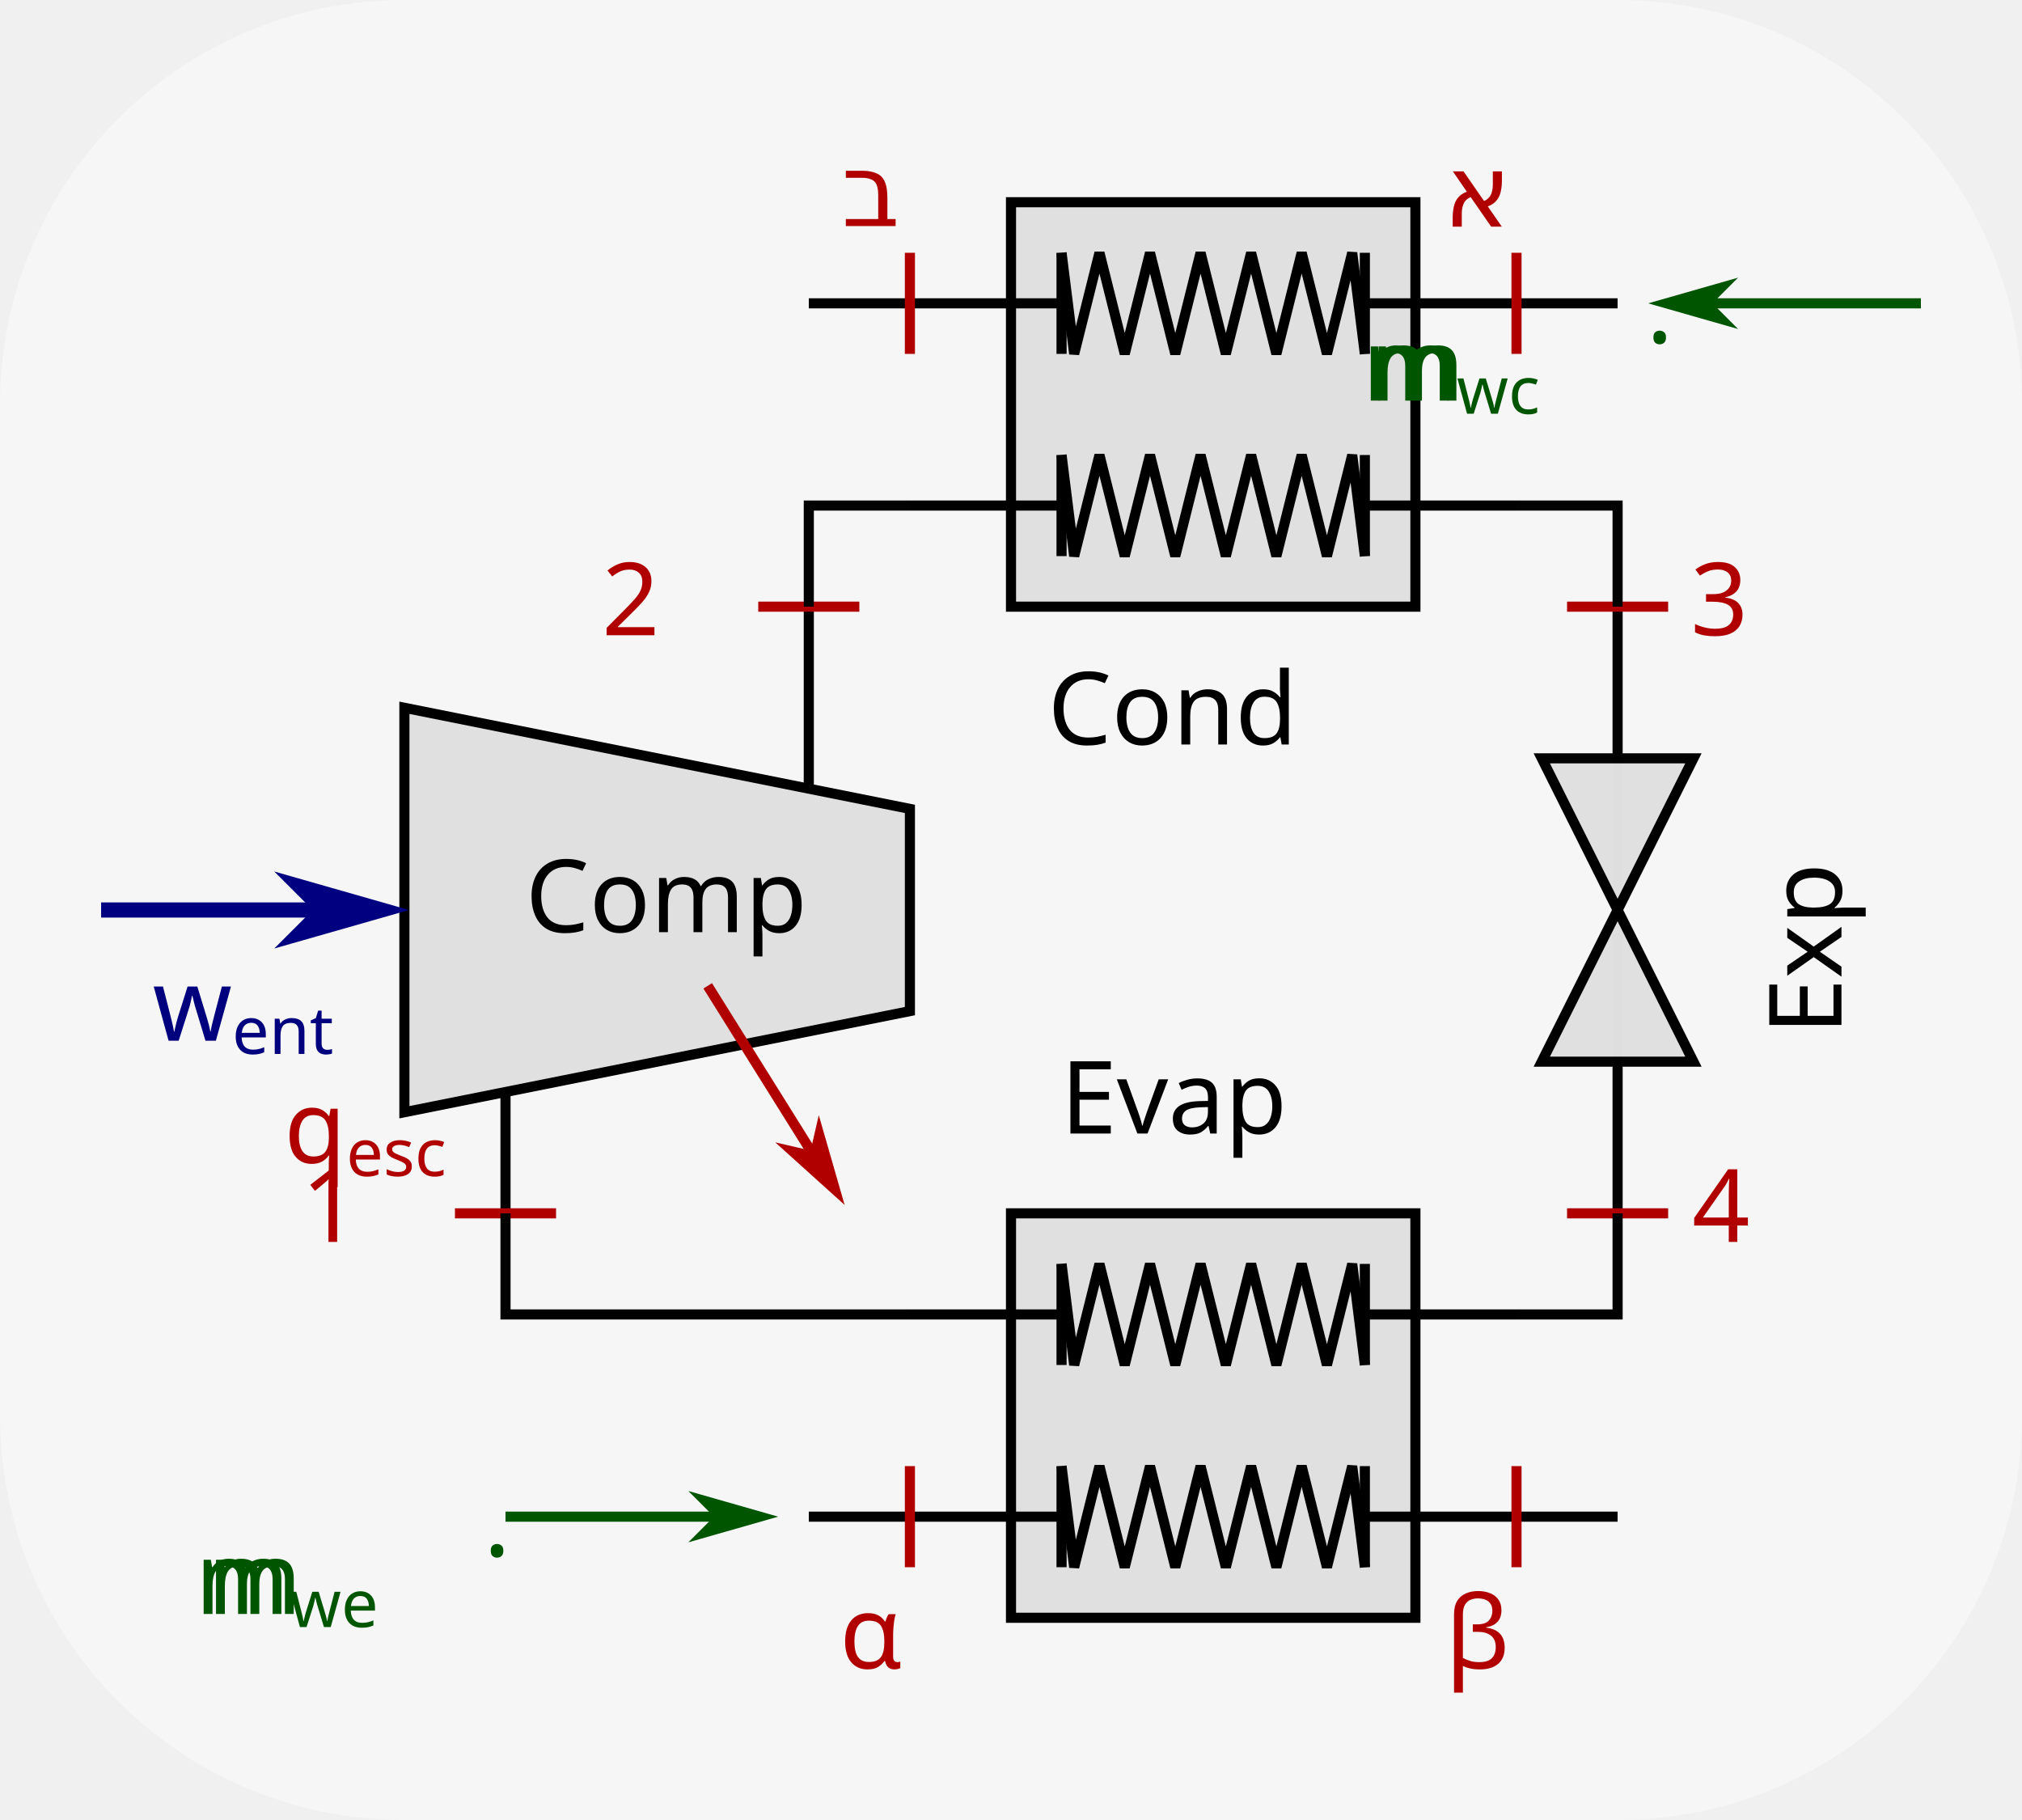
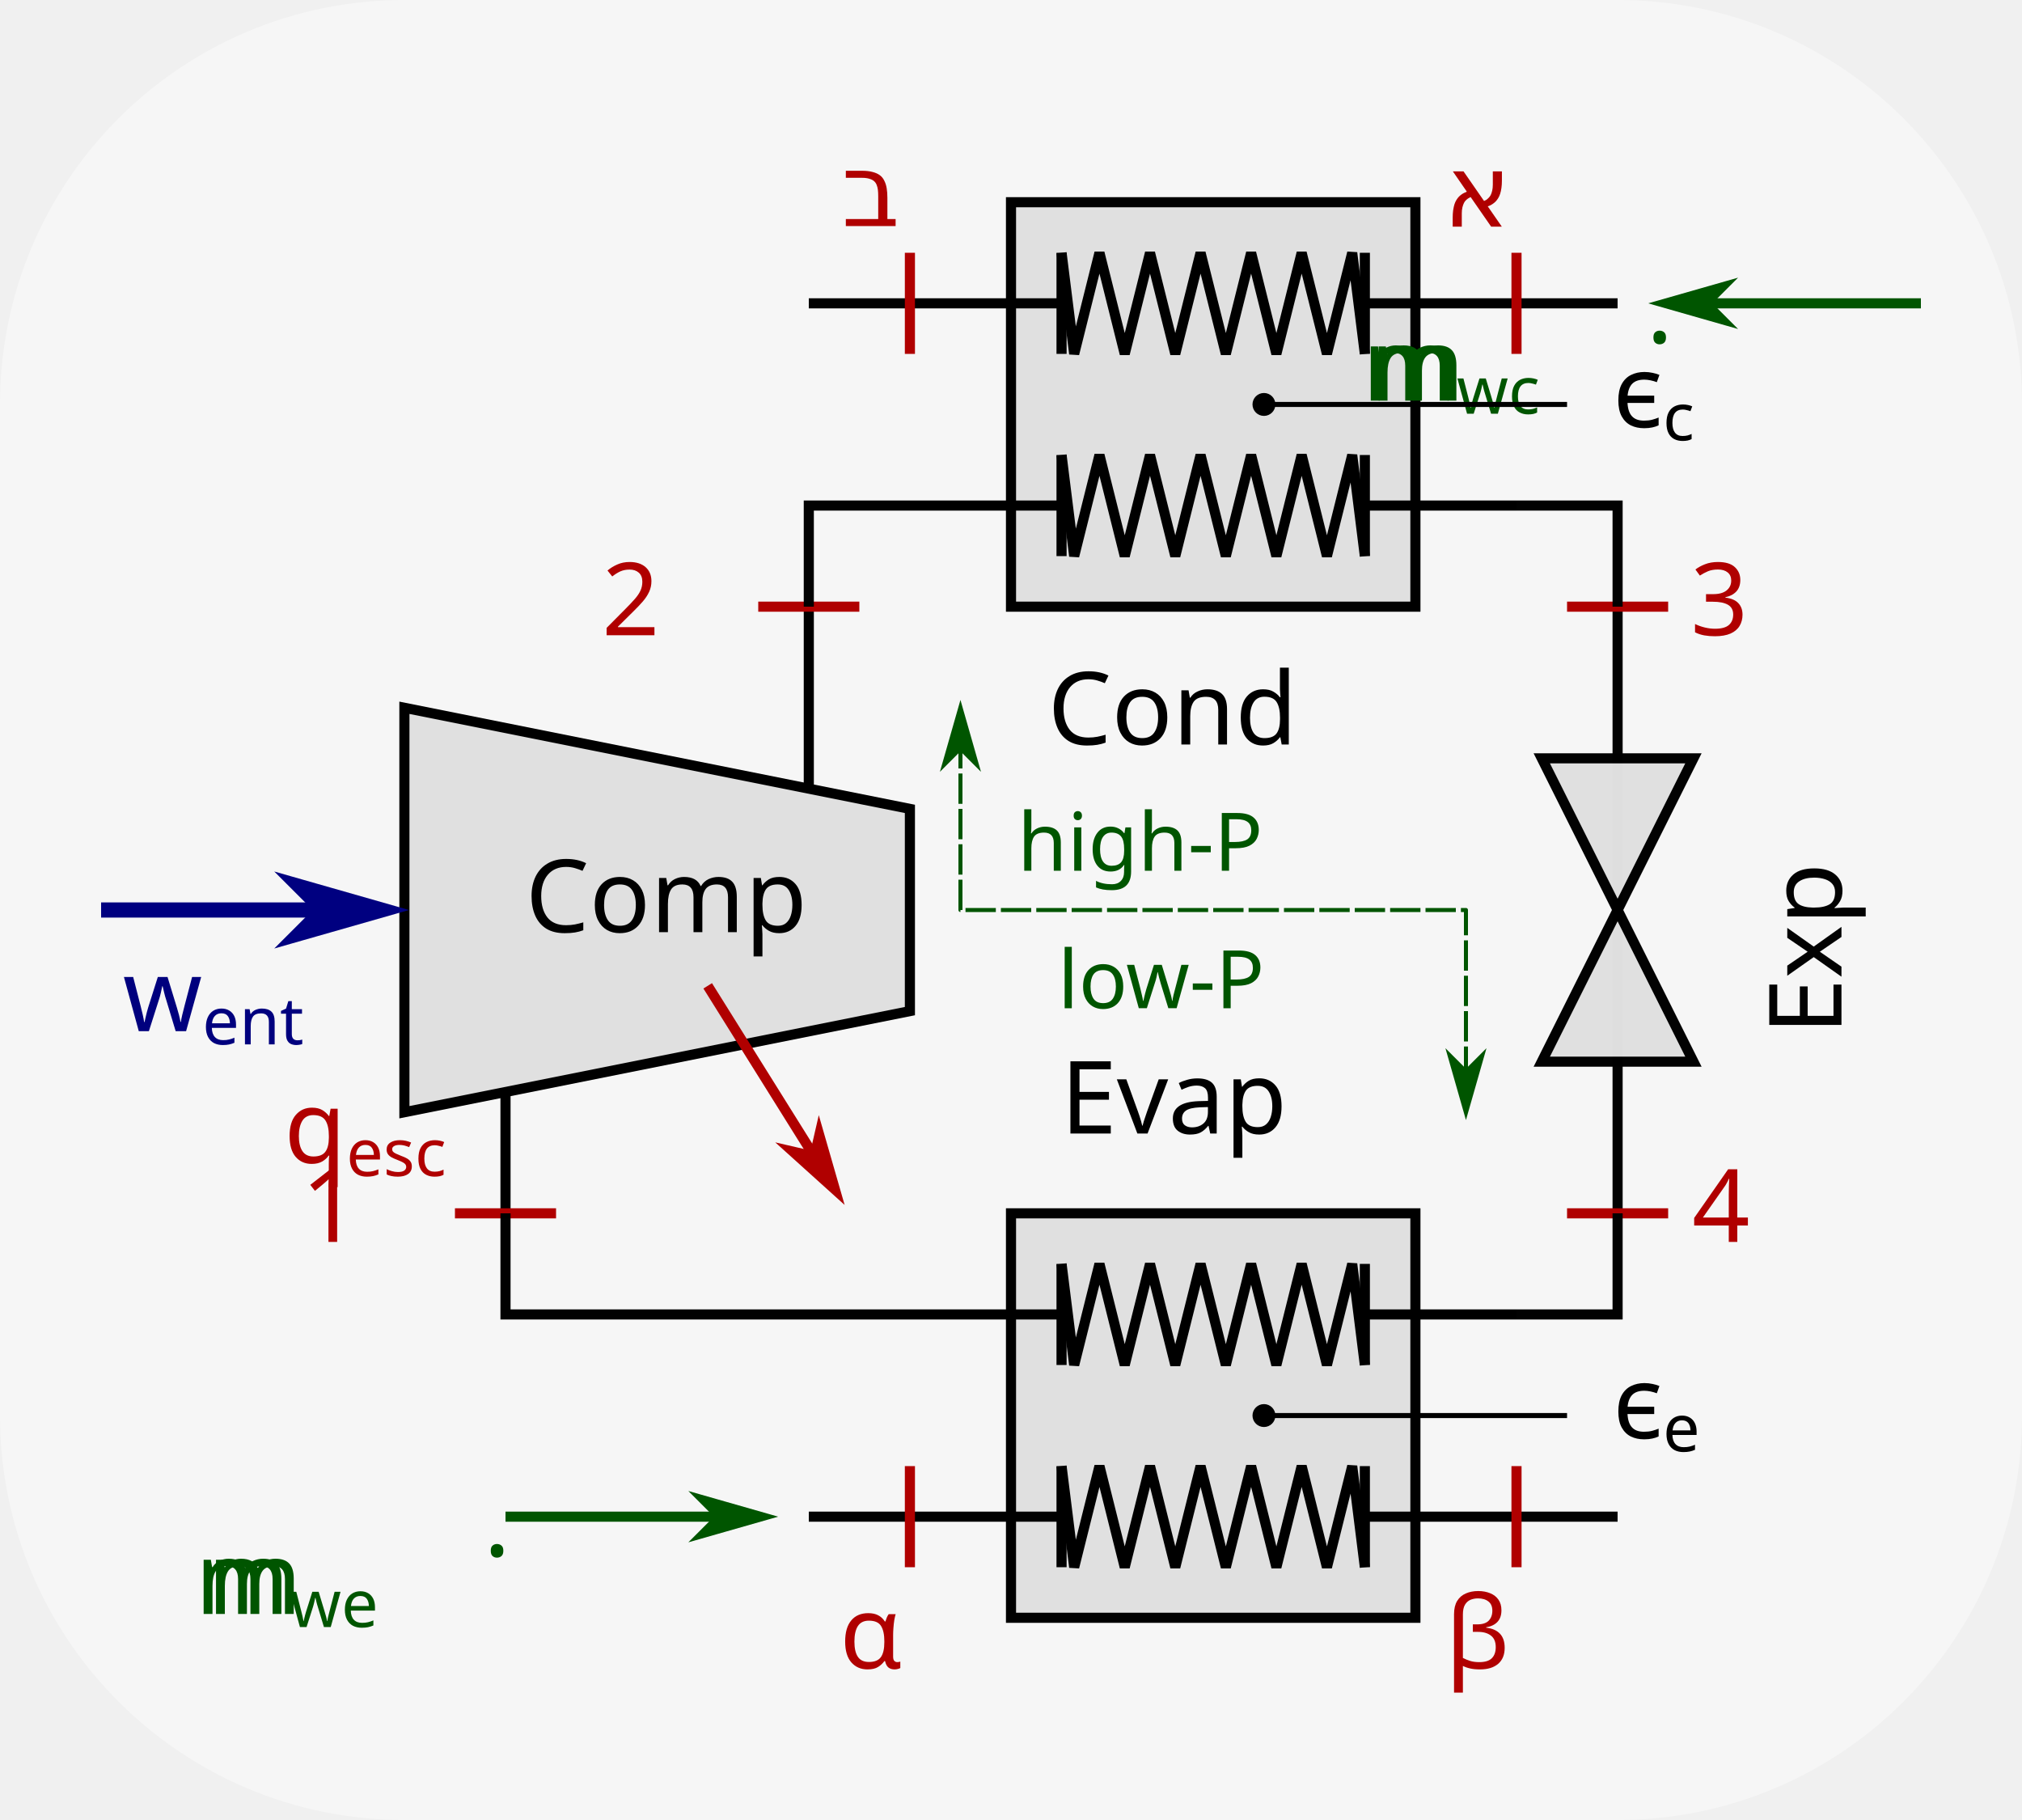
<svg xmlns="http://www.w3.org/2000/svg" width="400" height="360" viewBox="0 0 400 360" version="1.1" id="svg1097">
  <defs id="defs1091">
+     <marker style="overflow:visible" id="marker1566" refX="0.0" refY="0.0" orient="auto">
+       <path transform="scale(0.4) translate(7.4, 1)" style="fill-rule:evenodd;stroke:#000000;stroke-width:1pt;stroke-opacity:1;fill:#000000;fill-opacity:1" d="M -2.5,-1.0 C -2.5,1.76 -4.74,4.0 -7.5,4.0 C -10.26,4.0 -12.5,1.76 -12.5,-1.0 C -12.5,-3.76 -10.26,-6.0 -7.5,-6.0 C -4.74,-6.0 -2.5,-3.76 -2.5,-1.0 z " id="path1564" />
+     </marker>
+     <marker style="overflow:visible" id="DotM" refX="0.0" refY="0.0" orient="auto">
+       <path transform="scale(0.4) translate(7.4, 1)" style="fill-rule:evenodd;stroke:#000000;stroke-width:1pt;stroke-opacity:1;fill:#000000;fill-opacity:1" d="M -2.5,-1.0 C -2.5,1.76 -4.74,4.0 -7.5,4.0 C -10.26,4.0 -12.5,1.76 -12.5,-1.0 C -12.5,-3.76 -10.26,-6.0 -7.5,-6.0 C -4.74,-6.0 -2.5,-3.76 -2.5,-1.0 z " id="path1264" />
+     </marker>
    <marker orient="auto" refY="0" refX="0" id="Arrow1Mend4-8" style="overflow:visible">
      <path id="path6032-34" d="M 0,0 5,-5 -12.5,0 5,5 Z" style="fill:#b00000;fill-rule:evenodd;stroke:#b00000;stroke-width:1pt" transform="matrix(-0.4,0,0,-0.4,-4,0)" />
    </marker>
    <marker orient="auto" refY="0" refX="0" id="Arrow1MendG-2" style="overflow:visible">
      <path id="path5557-2" d="M 0,0 5,-5 -12.5,0 5,5 Z" style="fill:#000080;fill-rule:evenodd;stroke:#000080;stroke-width:1pt" transform="matrix(-0.4,0,0,-0.4,-4,0)" />
    </marker>
    <marker style="overflow:visible" id="marker28674-3-2" refX="0" refY="0" orient="auto">
      <path transform="matrix(-0.4,0,0,-0.4,-4,0)" style="fill:#b00000;fill-opacity:1;fill-rule:evenodd;stroke:#b00000;stroke-width:1pt;stroke-opacity:1" d="M 0,0 5,-5 -12.5,0 5,5 Z" id="path28672-6-2" />
    </marker>
    <marker style="overflow:visible" id="marker28674-3-0" refX="0" refY="0" orient="auto">
      <path transform="matrix(-0.4,0,0,-0.4,-4,0)" style="fill:#b00000;fill-opacity:1;fill-rule:evenodd;stroke:#b00000;stroke-width:1pt;stroke-opacity:1" d="M 0,0 5,-5 -12.5,0 5,5 Z" id="path28672-6-5" />
    </marker>
    <marker orient="auto" refY="0" refX="0" id="Arrow1Mend4-8-9" style="overflow:visible">
      <path id="path6032-34-2" d="M 0,0 5,-5 -12.5,0 5,5 Z" style="fill:#b00000;fill-rule:evenodd;stroke:#b00000;stroke-width:1pt" transform="matrix(-0.4,0,0,-0.4,-4,0)" />
    </marker>
    <marker orient="auto" refY="0" refX="0" id="Arrow1Mend-0" style="overflow:visible">
      <path id="path16774-8" d="M 0,0 5,-5 -12.5,0 5,5 Z" style="fill:#005500;fill-opacity:1;fill-rule:evenodd;stroke:#005500;stroke-width:1pt;stroke-opacity:1" transform="matrix(-0.4,0,0,-0.4,-4,0)" />
    </marker>
    <marker orient="auto" refY="0" refX="0" id="Arrow1Mend-0-3" style="overflow:visible">
      <path id="path16774-8-5" d="M 0,0 5,-5 -12.5,0 5,5 Z" style="fill:#005500;fill-opacity:1;fill-rule:evenodd;stroke:#005500;stroke-width:1pt;stroke-opacity:1" transform="matrix(-0.4,0,0,-0.4,-4,0)" />
    </marker>
+     <marker style="overflow:visible" id="Arrow1Lstart" refX="0" refY="0" orient="auto">
+       <path transform="matrix(0.8,0,0,0.8,10,0)" style="fill:#005500;fill-opacity:1;fill-rule:evenodd;stroke:#005500;stroke-width:1pt;stroke-opacity:1" d="M 0,0 5,-5 -12.5,0 5,5 Z" id="path927" />
+     </marker>
+     <marker style="overflow:visible" id="Arrow1Lend" refX="0" refY="0" orient="auto">
+       <path transform="matrix(-0.8,0,0,-0.8,-10,0)" style="fill:#005500;fill-opacity:1;fill-rule:evenodd;stroke:#005500;stroke-width:1pt;stroke-opacity:1" d="M 0,0 5,-5 -12.5,0 5,5 Z" id="path930" />
+     </marker>
  </defs>
  <g id="layer2">
    <rect style="fill:#ffffff;fill-opacity:0.4;stroke:none;stroke-width:0.533;stop-color:#000000" id="rect996" width="400" height="360" x="0" y="0" ry="80" />
  </g>
  <g id="layer1" transform="translate(0,-378.25)">
    <path id="path15573-4" d="m 100,558.25 v 60" style="color:#000000;display:inline;overflow:visible;visibility:visible;fill:#e0e0e0;fill-opacity:1;fill-rule:nonzero;stroke:#000000;stroke-width:2;stroke-linecap:butt;stroke-linejoin:miter;stroke-miterlimit:4;stroke-dasharray:none;stroke-dashoffset:0;stroke-opacity:1;marker:none;enable-background:accumulate" />
    <path id="path15575-5" d="M 160,558.25 V 498.25" style="color:#000000;display:inline;overflow:visible;visibility:visible;fill:#e0e0e0;fill-opacity:1;fill-rule:nonzero;stroke:#000000;stroke-width:2;stroke-linecap:butt;stroke-linejoin:miter;stroke-miterlimit:4;stroke-dasharray:none;stroke-dashoffset:0;stroke-opacity:1;marker:none;enable-background:accumulate" />
    <path id="path15571-17" d="m 180,578.25 -100,20 v -80 l 100,20 z" style="color:#000000;display:inline;overflow:visible;visibility:visible;fill:#e0e0e0;fill-opacity:1;fill-rule:nonzero;stroke:#000000;stroke-width:2;stroke-linecap:butt;stroke-linejoin:miter;stroke-miterlimit:4;stroke-dasharray:none;stroke-dashoffset:0;stroke-opacity:1;marker:none;enable-background:accumulate" />
    <path id="path15577-5" d="M 20,558.25 H 75" style="color:#000000;display:inline;overflow:visible;visibility:visible;fill:#e0e0e0;fill-opacity:1;fill-rule:nonzero;stroke:#000080;stroke-width:3;stroke-linecap:butt;stroke-linejoin:miter;stroke-miterlimit:4;stroke-dasharray:none;stroke-dashoffset:0;stroke-opacity:1;marker:none;marker-end:url(#Arrow1MendG-2);enable-background:accumulate" />
-     <text xml:space="preserve" x="30.19" y="584.117" id="text15583-7" style="line-height:0%;display:inline;fill:#00007e;fill-opacity:1;stroke:none">
+     <text xml:space="preserve" x="30.19" y="584.117" id="text15583-7" style="line-height:0%;display:inline;fill:#00007e;fill-opacity:1;stroke:none" transform="translate(-5.89343,-1.882466)">
      <tspan id="tspan15581-1" x="30.19" y="584.117" style="font-style:normal;font-variant:normal;font-weight:normal;font-stretch:normal;font-size:20px;line-height:1.25;font-family:'SBL Greek';-inkscape-font-specification:'SBL Greek';fill:#00007e;fill-opacity:1;stroke:none">w<tspan style="font-size:65.001%;baseline-shift:sub;fill:#00007e;fill-opacity:1;stroke:none" id="tspan15579-6">ent</tspan>
      </tspan>
    </text>
    <text xml:space="preserve" style="font-style:normal;font-variant:normal;font-weight:normal;font-stretch:normal;line-height:0%;font-family:'SBL Greek';-inkscape-font-specification:'SBL Greek';text-align:start;letter-spacing:0px;word-spacing:0px;text-anchor:start;display:inline;fill:#000000;fill-opacity:1;stroke:none" x="103.936" y="562.635" id="text15589-9">
      <tspan id="tspan15587-8" x="103.936" y="562.635" style="font-size:20px;line-height:1.25">Comp</tspan>
    </text>
    <path id="path15601-7" d="M 170,498.25 H 150" style="color:#000000;display:inline;overflow:visible;visibility:visible;fill:#e0e0e0;fill-opacity:1;fill-rule:nonzero;stroke:#b00000;stroke-width:2;stroke-linecap:butt;stroke-linejoin:miter;stroke-miterlimit:4;stroke-dasharray:none;stroke-dashoffset:0;stroke-opacity:1;marker:none;enable-background:accumulate" />
    <text id="text15605-9" y="503.899" x="146.094" style="font-style:normal;font-variant:normal;font-weight:normal;font-stretch:normal;line-height:0%;font-family:'SBL Greek';-inkscape-font-specification:'SBL Greek';text-align:end;letter-spacing:0px;word-spacing:0px;text-anchor:end;display:inline;fill:#b00000;fill-opacity:1;stroke:none" xml:space="preserve">
      <tspan style="font-size:20px;line-height:1.25" y="503.899" x="146.094" id="tspan15603-86">2</tspan>
    </text>
    <path id="path15609-0-8" d="M 110,618.25 H 90" style="color:#000000;display:inline;overflow:visible;visibility:visible;fill:#e0e0e0;fill-opacity:1;fill-rule:nonzero;stroke:#b00000;stroke-width:2;stroke-linecap:butt;stroke-linejoin:miter;stroke-miterlimit:4;stroke-dasharray:none;stroke-dashoffset:0;stroke-opacity:1;marker:none;enable-background:accumulate" />
    <text id="text15613-3-4" y="623.899" x="86.641" style="font-style:normal;font-variant:normal;font-weight:normal;font-stretch:normal;line-height:0%;font-family:'SBL Greek';-inkscape-font-specification:'SBL Greek';text-align:end;letter-spacing:0px;word-spacing:0px;text-anchor:end;display:inline;fill:#b00000;fill-opacity:1;stroke:none" xml:space="preserve">
      <tspan style="font-size:20px;line-height:1.25" y="623.899" x="86.641" id="tspan15611-7-8">1</tspan>
    </text>
    <path id="path7101" d="m 320,618.25 v -120" style="color:#000000;display:inline;overflow:visible;visibility:visible;opacity:0.99;fill:#e0e0e0;fill-opacity:1;fill-rule:nonzero;stroke:#000000;stroke-width:2;stroke-linecap:butt;stroke-linejoin:miter;stroke-miterlimit:4;stroke-dasharray:none;stroke-dashoffset:0;stroke-opacity:1;marker:none;enable-background:accumulate" />
    <path id="path7105" d="m 335,588.25 -30,-60 h 30 l -30,60 z" style="color:#000000;display:inline;overflow:visible;visibility:visible;opacity:0.99;fill:#e0e0e0;fill-opacity:1;fill-rule:nonzero;stroke:#000000;stroke-width:2;stroke-linecap:butt;stroke-linejoin:miter;stroke-miterlimit:4;stroke-dasharray:none;stroke-dashoffset:0;stroke-opacity:1;marker:none;enable-background:accumulate" />
    <text xml:space="preserve" style="font-style:normal;font-variant:normal;font-weight:normal;font-stretch:normal;line-height:0%;font-family:'SBL Greek';-inkscape-font-specification:'SBL Greek';text-align:center;letter-spacing:0px;word-spacing:0px;text-anchor:middle;display:inline;opacity:0.99;fill:#000000;fill-opacity:1;stroke:none" x="-558.121" y="364.287" id="text7099-9" transform="rotate(-90)">
      <tspan x="-558.121" y="364.287" id="tspan7097-8" style="font-size:20px;line-height:1.25">Exp</tspan>
    </text>
    <path id="path15601-0" d="m 330,498.25 h -20" style="color:#000000;display:inline;overflow:visible;visibility:visible;fill:#e0e0e0;fill-opacity:1;fill-rule:nonzero;stroke:#b00000;stroke-width:2;stroke-linecap:butt;stroke-linejoin:miter;stroke-miterlimit:4;stroke-dasharray:none;stroke-dashoffset:0;stroke-opacity:1;marker:none;enable-background:accumulate" />
    <text id="text15605-4" y="503.899" x="334.414" style="font-style:normal;font-variant:normal;font-weight:normal;font-stretch:normal;line-height:0%;font-family:'SBL Greek';-inkscape-font-specification:'SBL Greek';text-align:end;letter-spacing:0px;word-spacing:0px;text-anchor:end;display:inline;fill:#b00000;fill-opacity:1;stroke:none" xml:space="preserve">
      <tspan style="font-size:20px;line-height:1.25;text-align:start;text-anchor:start" y="503.899" x="334.414" id="tspan15603-0">3</tspan>
    </text>
    <path id="path15601-0-3" d="m 330,618.25 h -20" style="color:#000000;display:inline;overflow:visible;visibility:visible;fill:#e0e0e0;fill-opacity:1;fill-rule:nonzero;stroke:#b00000;stroke-width:2;stroke-linecap:butt;stroke-linejoin:miter;stroke-miterlimit:4;stroke-dasharray:none;stroke-dashoffset:0;stroke-opacity:1;marker:none;enable-background:accumulate" />
    <text id="text15605-4-6" y="623.899" x="334.727" style="font-style:normal;font-variant:normal;font-weight:normal;font-stretch:normal;line-height:0%;font-family:'SBL Greek';-inkscape-font-specification:'SBL Greek';text-align:end;letter-spacing:0px;word-spacing:0px;text-anchor:end;display:inline;fill:#b00000;fill-opacity:1;stroke:none" xml:space="preserve">
      <tspan style="font-size:20px;line-height:1.25;text-align:start;text-anchor:start" y="623.899" x="334.727" id="tspan15603-0-7">4</tspan>
    </text>
    <path style="opacity:0.99;vector-effect:none;fill:none;fill-opacity:1;stroke:#000000;stroke-width:2;stroke-linecap:butt;stroke-linejoin:miter;stroke-miterlimit:4;stroke-dasharray:none;stroke-dashoffset:0;stroke-opacity:1;marker:none" d="m 160,498.25 v -20 h 20" id="path4767" />
    <path style="opacity:0.99;vector-effect:none;fill:none;fill-opacity:1;stroke:#000000;stroke-width:2;stroke-linecap:butt;stroke-linejoin:miter;stroke-miterlimit:4;stroke-dasharray:none;stroke-dashoffset:0;stroke-opacity:1;marker:none" d="m 300,478.25 h 20 v 20" id="path4769" />
    <path style="opacity:0.99;vector-effect:none;fill:none;fill-opacity:1;stroke:#000000;stroke-width:2;stroke-linecap:butt;stroke-linejoin:miter;stroke-miterlimit:4;stroke-dasharray:none;stroke-dashoffset:0;stroke-opacity:1;marker:none" d="m 320,618.25 v 20 h -20" id="path4771" />
    <path style="opacity:0.99;vector-effect:none;fill:none;fill-opacity:1;stroke:#000000;stroke-width:2;stroke-linecap:butt;stroke-linejoin:miter;stroke-miterlimit:4;stroke-dasharray:none;stroke-dashoffset:0;stroke-opacity:1;marker:none" d="m 180,638.25 h -80 v -20" id="path4773" />
    <path style="color:#000000;display:inline;overflow:visible;visibility:visible;fill:#e0e0e0;fill-opacity:1;fill-rule:nonzero;stroke:#b00000;stroke-width:2;stroke-linecap:butt;stroke-linejoin:miter;stroke-miterlimit:4;stroke-dasharray:none;stroke-dashoffset:0;stroke-opacity:1;marker:none;marker-end:url(#Arrow1Mend4-8-9);enable-background:accumulate" d="m 140,573.25 25,40" id="path15591-1" />
    <text id="text15597-3" y="608.272" x="140.298" style="font-style:normal;font-variant:normal;font-weight:normal;font-stretch:normal;font-size:12px;line-height:0%;font-family:'SBL Greek';-inkscape-font-specification:'SBL Greek';text-align:end;letter-spacing:0px;word-spacing:0px;text-anchor:end;display:inline;fill:#b00000;fill-opacity:1;stroke:none;stroke-width:1" xml:space="preserve" transform="scale(1.000004)">
      <tspan style="font-size:20px;line-height:1.25;stroke-width:1" y="608.272" x="140.298" id="tspan15595-3">q<tspan id="tspan15593-3" style="font-size:13px;baseline-shift:sub;fill:#b00000;fill-opacity:1;stroke-width:1">esc</tspan>
      </tspan>
    </text>
    <path style="color:#000000;display:inline;overflow:visible;visibility:visible;fill:#e0e0e0;fill-opacity:1;fill-rule:nonzero;stroke:#000000;stroke-width:2;stroke-linecap:butt;stroke-linejoin:miter;stroke-miterlimit:4;stroke-dasharray:none;stroke-dashoffset:0;stroke-opacity:1;marker:none;enable-background:accumulate" d="m 200,618.25 v 80 h 80 v -80 z" id="path7448" />
    <g style="display:inline" id="g7476" transform="matrix(0.9999987,0,0,1,140,258.2499)">
      <path transform="translate(0,280)" id="path7466" d="m 70,130 2.5,20 5,-20 5,20 5,-20 5,20 5,-20 5,20 5,-20 5,20 5,-20 5,20 5,-20 2.5,20" style="color:#000000;display:inline;overflow:visible;visibility:visible;fill:#e0e0e0;fill-opacity:1;fill-rule:nonzero;stroke:#000000;stroke-width:2;stroke-linecap:butt;stroke-linejoin:miter;stroke-miterlimit:4;stroke-dasharray:none;stroke-dashoffset:0;stroke-opacity:1;marker:none;enable-background:accumulate" />
      <path transform="translate(0,280)" id="path7468" d="M 70,150 V 130" style="color:#000000;display:inline;overflow:visible;visibility:visible;fill:#e0e0e0;fill-opacity:1;fill-rule:nonzero;stroke:#000000;stroke-width:2;stroke-linecap:butt;stroke-linejoin:miter;stroke-miterlimit:4;stroke-dasharray:none;stroke-dashoffset:0;stroke-opacity:1;marker:none;enable-background:accumulate" />
      <path transform="translate(0,280)" id="path7470" d="M 130,150 V 130" style="color:#000000;display:inline;overflow:visible;visibility:visible;fill:#e0e0e0;fill-opacity:1;fill-rule:nonzero;stroke:#000000;stroke-width:2;stroke-linecap:butt;stroke-linejoin:miter;stroke-miterlimit:4;stroke-dasharray:none;stroke-dashoffset:0;stroke-opacity:1;marker:none;enable-background:accumulate" />
      <path transform="translate(0,280)" id="path7472" d="M 60,140 H 70" style="color:#000000;display:inline;overflow:visible;visibility:visible;fill:#e0e0e0;fill-opacity:1;fill-rule:nonzero;stroke:#000000;stroke-width:2;stroke-linecap:butt;stroke-linejoin:miter;stroke-miterlimit:4;stroke-dasharray:none;stroke-dashoffset:0;stroke-opacity:1;marker:none;enable-background:accumulate" />
      <path transform="translate(0,280)" id="path7474" d="m 130,140 h 10" style="color:#000000;display:inline;overflow:visible;visibility:visible;fill:#e0e0e0;fill-opacity:1;fill-rule:nonzero;stroke:#000000;stroke-width:2;stroke-linecap:butt;stroke-linejoin:miter;stroke-miterlimit:4;stroke-dasharray:none;stroke-dashoffset:0;stroke-opacity:1;marker:none;enable-background:accumulate" />
    </g>
    <g style="display:inline" transform="matrix(0.9999987,0,0,1,140,218.2499)" id="g7488">
      <path transform="translate(0,280)" id="path7478" d="m 70,130 2.5,20 5,-20 5,20 5,-20 5,20 5,-20 5,20 5,-20 5,20 5,-20 5,20 5,-20 2.5,20" style="color:#000000;display:inline;overflow:visible;visibility:visible;fill:#e0e0e0;fill-opacity:1;fill-rule:nonzero;stroke:#000000;stroke-width:2;stroke-linecap:butt;stroke-linejoin:miter;stroke-miterlimit:4;stroke-dasharray:none;stroke-dashoffset:0;stroke-opacity:1;marker:none;enable-background:accumulate" />
      <path transform="translate(0,280)" id="path7480" d="M 70,150 V 130" style="color:#000000;display:inline;overflow:visible;visibility:visible;fill:#e0e0e0;fill-opacity:1;fill-rule:nonzero;stroke:#000000;stroke-width:2;stroke-linecap:butt;stroke-linejoin:miter;stroke-miterlimit:4;stroke-dasharray:none;stroke-dashoffset:0;stroke-opacity:1;marker:none;enable-background:accumulate" />
      <path transform="translate(0,280)" id="path7482" d="M 130,150 V 130" style="color:#000000;display:inline;overflow:visible;visibility:visible;fill:#e0e0e0;fill-opacity:1;fill-rule:nonzero;stroke:#000000;stroke-width:2;stroke-linecap:butt;stroke-linejoin:miter;stroke-miterlimit:4;stroke-dasharray:none;stroke-dashoffset:0;stroke-opacity:1;marker:none;enable-background:accumulate" />
      <path transform="translate(0,280)" id="path7484" d="M 60,140 H 70" style="color:#000000;display:inline;overflow:visible;visibility:visible;fill:#e0e0e0;fill-opacity:1;fill-rule:nonzero;stroke:#000000;stroke-width:2;stroke-linecap:butt;stroke-linejoin:miter;stroke-miterlimit:4;stroke-dasharray:none;stroke-dashoffset:0;stroke-opacity:1;marker:none;enable-background:accumulate" />
      <path transform="translate(0,280)" id="path7486" d="m 130,140 h 10" style="color:#000000;display:inline;overflow:visible;visibility:visible;fill:#e0e0e0;fill-opacity:1;fill-rule:nonzero;stroke:#000000;stroke-width:2;stroke-linecap:butt;stroke-linejoin:miter;stroke-miterlimit:4;stroke-dasharray:none;stroke-dashoffset:0;stroke-opacity:1;marker:none;enable-background:accumulate" />
    </g>
    <path style="color:#000000;display:inline;overflow:visible;visibility:visible;fill:#e0e0e0;fill-opacity:1;fill-rule:nonzero;stroke:#000000;stroke-width:2;stroke-linecap:butt;stroke-linejoin:miter;stroke-miterlimit:4;stroke-dasharray:none;stroke-dashoffset:0;stroke-opacity:1;marker:none;enable-background:accumulate" d="m 180,638.25 h 20" id="path7450" />
    <path style="color:#000000;display:inline;overflow:visible;visibility:visible;fill:#e0e0e0;fill-opacity:1;fill-rule:nonzero;stroke:#000000;stroke-width:2;stroke-linecap:butt;stroke-linejoin:miter;stroke-miterlimit:4;stroke-dasharray:none;stroke-dashoffset:0;stroke-opacity:1;marker:none;enable-background:accumulate" d="M 280,638.25 H 300" id="path7452" />
    <path style="opacity:0.99;vector-effect:none;fill:none;fill-opacity:1;stroke:#000000;stroke-width:2;stroke-linecap:butt;stroke-linejoin:miter;stroke-miterlimit:4;stroke-dasharray:none;stroke-dashoffset:0;stroke-opacity:1;marker:none" d="m 160,678.25 h 20" id="path5121" />
    <path style="color:#000000;display:inline;overflow:visible;visibility:visible;fill:#e0e0e0;fill-opacity:1;fill-rule:nonzero;stroke:#000000;stroke-width:2;stroke-linecap:butt;stroke-linejoin:miter;stroke-miterlimit:4;stroke-dasharray:none;stroke-dashoffset:0;stroke-opacity:1;marker:none;enable-background:accumulate" d="m 180,678.25 h 20" id="path7458" />
    <path style="opacity:0.99;vector-effect:none;fill:none;fill-opacity:1;stroke:#000000;stroke-width:2;stroke-linecap:butt;stroke-linejoin:miter;stroke-miterlimit:4;stroke-dasharray:none;stroke-dashoffset:0;stroke-opacity:1;marker:none" d="m 300,678.25 h 20" id="path5123" />
    <path style="color:#000000;display:inline;overflow:visible;visibility:visible;fill:#e0e0e0;fill-opacity:1;fill-rule:nonzero;stroke:#000000;stroke-width:2;stroke-linecap:butt;stroke-linejoin:miter;stroke-miterlimit:4;stroke-dasharray:none;stroke-dashoffset:0;stroke-opacity:1;marker:none;enable-background:accumulate" d="M 280,678.25 H 300" id="path7460" />
    <text id="text7430" y="602.464" x="240.017" style="font-style:normal;font-variant:normal;font-weight:normal;font-stretch:normal;line-height:0%;font-family:'SBL Greek';-inkscape-font-specification:'SBL Greek';text-align:center;letter-spacing:0px;word-spacing:0px;text-anchor:middle;display:inline;fill:#000000;fill-opacity:1;stroke:none" xml:space="preserve">
      <tspan style="font-size:20px;line-height:1.25" y="602.464" x="240.017" id="tspan7428">Evap</tspan>
    </text>
    <path id="path7109-2-6-6-096-9-9" d="m 300,688.25 v -20" style="color:#000000;display:inline;overflow:visible;visibility:visible;fill:#e0e0e0;fill-opacity:1;fill-rule:nonzero;stroke:#b00000;stroke-width:2;stroke-linecap:butt;stroke-linejoin:miter;stroke-miterlimit:4;stroke-dasharray:none;stroke-dashoffset:0;stroke-opacity:1;marker:none;enable-background:accumulate" />
    <path id="path7109-2-6-6-096-9-9-0" d="m 180,688.25 v -20" style="color:#000000;display:inline;overflow:visible;visibility:visible;fill:#e0e0e0;fill-opacity:1;fill-rule:nonzero;stroke:#b00000;stroke-width:2;stroke-linecap:butt;stroke-linejoin:miter;stroke-miterlimit:4;stroke-dasharray:none;stroke-dashoffset:0;stroke-opacity:1;marker:none;enable-background:accumulate" />
    <text id="text7113-6-1-1-38-75-3" y="708.26" x="300.051" style="font-style:normal;font-variant:normal;font-weight:normal;font-stretch:normal;line-height:0%;font-family:'SBL Greek';-inkscape-font-specification:'SBL Greek';text-align:end;letter-spacing:0px;word-spacing:0px;text-anchor:end;display:inline;fill:#b00000;fill-opacity:1;stroke:none" xml:space="preserve">
      <tspan style="font-size:20px;line-height:1.25;text-align:center;text-anchor:middle" y="708.26" x="300.051" id="tspan7111-6-8-2-561-3-2">β</tspan>
    </text>
    <text id="text7113-6-1-1-38-75-3-2" y="708.26" x="180.051" style="font-style:normal;font-variant:normal;font-weight:normal;font-stretch:normal;line-height:0%;font-family:'SBL Greek';-inkscape-font-specification:'SBL Greek';text-align:end;letter-spacing:0px;word-spacing:0px;text-anchor:end;display:inline;fill:#b00000;fill-opacity:1;stroke:none" xml:space="preserve">
      <tspan style="font-size:20px;line-height:1.25;text-align:center;text-anchor:middle" y="708.26" x="180.051" id="tspan7111-6-8-2-561-3-2-3">α</tspan>
    </text>
    <path style="color:#000000;display:inline;overflow:visible;visibility:visible;fill:#005500;fill-opacity:1;fill-rule:nonzero;stroke:#005500;stroke-width:2;stroke-linecap:butt;stroke-linejoin:miter;stroke-miterlimit:4;stroke-dasharray:none;stroke-dashoffset:0;stroke-opacity:1;marker:none;marker-end:url(#Arrow1Mend-0);enable-background:accumulate" d="m 100,678.25 h 50" id="path15591-3-7" />
    <g id="g5429" transform="translate(-18.046,10)" style="fill:#005500">
      <text transform="scale(1.000004)" xml:space="preserve" style="font-style:normal;font-variant:normal;font-weight:normal;font-stretch:normal;font-size:12px;line-height:0%;font-family:'SBL Greek';-inkscape-font-specification:'SBL Greek';text-align:end;letter-spacing:0px;word-spacing:0px;text-anchor:end;display:inline;fill:#005500;fill-opacity:1;stroke:none;stroke-width:1" x="146.416" y="687.491" id="text15597-8-6">
        <tspan id="tspan15595-5-3" x="146.416" y="687.491" style="font-size:20px;line-height:1.25;fill:#005500;fill-opacity:1;stroke-width:1">m<tspan id="tspan5351" style="font-size:65%;baseline-shift:sub;fill:#005500" />
        </tspan>
      </text>
      <text transform="scale(1.000004)" xml:space="preserve" style="font-style:normal;font-variant:normal;font-weight:normal;font-stretch:normal;font-size:12px;line-height:0%;font-family:'SBL Greek';-inkscape-font-specification:'SBL Greek';text-align:end;letter-spacing:0px;word-spacing:0px;text-anchor:end;display:inline;fill:#005500;fill-opacity:1;stroke:none;stroke-width:1" x="140.898" y="676.077" id="text15597-8-6-7">
        <tspan id="tspan15595-5-3-4" x="140.898" y="676.077" style="font-size:20px;line-height:1.25;fill:#005500;fill-opacity:1;stroke-width:1">.</tspan>
      </text>
      <text id="text15597-8-6-9" y="687.491" x="161.523" style="font-style:normal;font-variant:normal;font-weight:normal;font-stretch:normal;font-size:12px;line-height:0%;font-family:'SBL Greek';-inkscape-font-specification:'SBL Greek';text-align:end;letter-spacing:0px;word-spacing:0px;text-anchor:end;display:inline;fill:#005500;fill-opacity:1;stroke:none;stroke-width:1" xml:space="preserve" transform="scale(1.000004)">
        <tspan style="font-size:20px;line-height:1.25;fill:#005500;fill-opacity:1;stroke-width:1" y="687.491" x="161.523" id="tspan15595-5-3-8">m<tspan id="tspan5414" style="font-size:65%;baseline-shift:sub;fill:#005500">we</tspan>
        </tspan>
      </text>
    </g>
    <path style="color:#000000;display:inline;overflow:visible;visibility:visible;fill:#e0e0e0;fill-opacity:1;fill-rule:nonzero;stroke:#000000;stroke-width:2;stroke-linecap:butt;stroke-linejoin:miter;stroke-miterlimit:4;stroke-dasharray:none;stroke-dashoffset:0;stroke-opacity:1;marker:none;enable-background:accumulate" d="m 200,418.25 v 80 h 80 v -80 z" id="path7448-4" />
    <g style="display:inline" id="g7476-4" transform="matrix(0.9999987,0,0,1,140,58.24988)">
      <path transform="translate(0,280)" id="path7466-3" d="m 70,130 2.5,20 5,-20 5,20 5,-20 5,20 5,-20 5,20 5,-20 5,20 5,-20 5,20 5,-20 2.5,20" style="color:#000000;display:inline;overflow:visible;visibility:visible;fill:#e0e0e0;fill-opacity:1;fill-rule:nonzero;stroke:#000000;stroke-width:2;stroke-linecap:butt;stroke-linejoin:miter;stroke-miterlimit:4;stroke-dasharray:none;stroke-dashoffset:0;stroke-opacity:1;marker:none;enable-background:accumulate" />
      <path transform="translate(0,280)" id="path7468-9" d="M 70,150 V 130" style="color:#000000;display:inline;overflow:visible;visibility:visible;fill:#e0e0e0;fill-opacity:1;fill-rule:nonzero;stroke:#000000;stroke-width:2;stroke-linecap:butt;stroke-linejoin:miter;stroke-miterlimit:4;stroke-dasharray:none;stroke-dashoffset:0;stroke-opacity:1;marker:none;enable-background:accumulate" />
      <path transform="translate(0,280)" id="path7470-7" d="M 130,150 V 130" style="color:#000000;display:inline;overflow:visible;visibility:visible;fill:#e0e0e0;fill-opacity:1;fill-rule:nonzero;stroke:#000000;stroke-width:2;stroke-linecap:butt;stroke-linejoin:miter;stroke-miterlimit:4;stroke-dasharray:none;stroke-dashoffset:0;stroke-opacity:1;marker:none;enable-background:accumulate" />
      <path transform="translate(0,280)" id="path7472-2" d="M 60,140 H 70" style="color:#000000;display:inline;overflow:visible;visibility:visible;fill:#e0e0e0;fill-opacity:1;fill-rule:nonzero;stroke:#000000;stroke-width:2;stroke-linecap:butt;stroke-linejoin:miter;stroke-miterlimit:4;stroke-dasharray:none;stroke-dashoffset:0;stroke-opacity:1;marker:none;enable-background:accumulate" />
      <path transform="translate(0,280)" id="path7474-5" d="m 130,140 h 10" style="color:#000000;display:inline;overflow:visible;visibility:visible;fill:#e0e0e0;fill-opacity:1;fill-rule:nonzero;stroke:#000000;stroke-width:2;stroke-linecap:butt;stroke-linejoin:miter;stroke-miterlimit:4;stroke-dasharray:none;stroke-dashoffset:0;stroke-opacity:1;marker:none;enable-background:accumulate" />
    </g>
    <g style="display:inline" transform="matrix(0.9999987,0,0,1,140,18.24988)" id="g7488-8">
      <path transform="translate(0,280)" id="path7478-9" d="m 70,130 2.5,20 5,-20 5,20 5,-20 5,20 5,-20 5,20 5,-20 5,20 5,-20 5,20 5,-20 2.5,20" style="color:#000000;display:inline;overflow:visible;visibility:visible;fill:#e0e0e0;fill-opacity:1;fill-rule:nonzero;stroke:#000000;stroke-width:2;stroke-linecap:butt;stroke-linejoin:miter;stroke-miterlimit:4;stroke-dasharray:none;stroke-dashoffset:0;stroke-opacity:1;marker:none;enable-background:accumulate" />
      <path transform="translate(0,280)" id="path7480-0" d="M 70,150 V 130" style="color:#000000;display:inline;overflow:visible;visibility:visible;fill:#e0e0e0;fill-opacity:1;fill-rule:nonzero;stroke:#000000;stroke-width:2;stroke-linecap:butt;stroke-linejoin:miter;stroke-miterlimit:4;stroke-dasharray:none;stroke-dashoffset:0;stroke-opacity:1;marker:none;enable-background:accumulate" />
      <path transform="translate(0,280)" id="path7482-2" d="M 130,150 V 130" style="color:#000000;display:inline;overflow:visible;visibility:visible;fill:#e0e0e0;fill-opacity:1;fill-rule:nonzero;stroke:#000000;stroke-width:2;stroke-linecap:butt;stroke-linejoin:miter;stroke-miterlimit:4;stroke-dasharray:none;stroke-dashoffset:0;stroke-opacity:1;marker:none;enable-background:accumulate" />
      <path transform="translate(0,280)" id="path7484-4" d="M 60,140 H 70" style="color:#000000;display:inline;overflow:visible;visibility:visible;fill:#e0e0e0;fill-opacity:1;fill-rule:nonzero;stroke:#000000;stroke-width:2;stroke-linecap:butt;stroke-linejoin:miter;stroke-miterlimit:4;stroke-dasharray:none;stroke-dashoffset:0;stroke-opacity:1;marker:none;enable-background:accumulate" />
      <path transform="translate(0,280)" id="path7486-7" d="m 130,140 h 10" style="color:#000000;display:inline;overflow:visible;visibility:visible;fill:#e0e0e0;fill-opacity:1;fill-rule:nonzero;stroke:#000000;stroke-width:2;stroke-linecap:butt;stroke-linejoin:miter;stroke-miterlimit:4;stroke-dasharray:none;stroke-dashoffset:0;stroke-opacity:1;marker:none;enable-background:accumulate" />
    </g>
    <path style="opacity:0.99;vector-effect:none;fill:none;fill-opacity:1;stroke:#000000;stroke-width:2;stroke-linecap:butt;stroke-linejoin:miter;stroke-miterlimit:4;stroke-dasharray:none;stroke-dashoffset:0;stroke-opacity:1;marker:none" d="m 160,438.25 h 20" id="path8683" />
    <path style="color:#000000;display:inline;overflow:visible;visibility:visible;fill:#e0e0e0;fill-opacity:1;fill-rule:nonzero;stroke:#000000;stroke-width:2;stroke-linecap:butt;stroke-linejoin:miter;stroke-miterlimit:4;stroke-dasharray:none;stroke-dashoffset:0;stroke-opacity:1;marker:none;enable-background:accumulate" d="m 180,438.25 h 20" id="path7450-6" />
    <path style="opacity:0.99;vector-effect:none;fill:none;fill-opacity:1;stroke:#000000;stroke-width:2;stroke-linecap:butt;stroke-linejoin:miter;stroke-miterlimit:4;stroke-dasharray:none;stroke-dashoffset:0;stroke-opacity:1;marker:none" d="M 320,438.25 H 300" id="path8685" />
    <path style="color:#000000;display:inline;overflow:visible;visibility:visible;fill:#e0e0e0;fill-opacity:1;fill-rule:nonzero;stroke:#000000;stroke-width:2;stroke-linecap:butt;stroke-linejoin:miter;stroke-miterlimit:4;stroke-dasharray:none;stroke-dashoffset:0;stroke-opacity:1;marker:none;enable-background:accumulate" d="M 280,438.25 H 300" id="path7452-5" />
    <path style="color:#000000;display:inline;overflow:visible;visibility:visible;fill:#e0e0e0;fill-opacity:1;fill-rule:nonzero;stroke:#000000;stroke-width:2;stroke-linecap:butt;stroke-linejoin:miter;stroke-miterlimit:4;stroke-dasharray:none;stroke-dashoffset:0;stroke-opacity:1;marker:none;enable-background:accumulate" d="m 180,478.25 h 20" id="path7458-7" />
    <path style="color:#000000;display:inline;overflow:visible;visibility:visible;fill:#e0e0e0;fill-opacity:1;fill-rule:nonzero;stroke:#000000;stroke-width:2;stroke-linecap:butt;stroke-linejoin:miter;stroke-miterlimit:4;stroke-dasharray:none;stroke-dashoffset:0;stroke-opacity:1;marker:none;enable-background:accumulate" d="M 280,478.25 H 300" id="path7460-1" />
    <path id="path7109-2-6-6-096-9-3" d="m 300,448.25 v -20" style="color:#000000;display:inline;overflow:visible;visibility:visible;fill:#e0e0e0;fill-opacity:1;fill-rule:nonzero;stroke:#b00000;stroke-width:2;stroke-linecap:butt;stroke-linejoin:miter;stroke-miterlimit:4;stroke-dasharray:none;stroke-dashoffset:0;stroke-opacity:1;marker:none;enable-background:accumulate" />
    <text id="text7113-6-1-1-38-75-80" y="423.084" x="300.051" style="font-style:normal;font-variant:normal;font-weight:normal;font-stretch:normal;line-height:0%;font-family:'SBL Greek';-inkscape-font-specification:'SBL Greek';text-align:end;letter-spacing:0px;word-spacing:0px;text-anchor:end;display:inline;fill:#b00000;fill-opacity:1;stroke:none" xml:space="preserve">
      <tspan style="font-style:normal;font-variant:normal;font-weight:normal;font-stretch:normal;font-size:20px;line-height:1.25;font-family:'SBL BibLit';-inkscape-font-specification:'SBL BibLit';text-align:center;text-anchor:middle" y="423.084" x="300.051" id="tspan7111-6-8-2-561-3-97">א</tspan>
    </text>
    <text id="text7430-3" y="525.516" x="239.763" style="font-style:normal;font-variant:normal;font-weight:normal;font-stretch:normal;line-height:0%;font-family:'SBL Greek';-inkscape-font-specification:'SBL Greek';text-align:center;letter-spacing:0px;word-spacing:0px;text-anchor:middle;display:inline;fill:#000000;fill-opacity:1;stroke:none" xml:space="preserve">
      <tspan style="font-size:20px;line-height:1.25" y="525.516" x="239.763" id="tspan7428-7">Cond</tspan>
    </text>
    <path id="path7109-2-6-6-096-9-3-0" d="m 180,448.25 v -20" style="color:#000000;display:inline;overflow:visible;visibility:visible;fill:#e0e0e0;fill-opacity:1;fill-rule:nonzero;stroke:#b00000;stroke-width:2;stroke-linecap:butt;stroke-linejoin:miter;stroke-miterlimit:4;stroke-dasharray:none;stroke-dashoffset:0;stroke-opacity:1;marker:none;enable-background:accumulate" />
    <text id="text7113-6-1-1-38-75-80-8" y="422.967" x="180.051" style="font-style:normal;font-variant:normal;font-weight:normal;font-stretch:normal;line-height:0%;font-family:'SBL Greek';-inkscape-font-specification:'SBL Greek';text-align:end;letter-spacing:0px;word-spacing:0px;text-anchor:end;display:inline;fill:#b00000;fill-opacity:1;stroke:none" xml:space="preserve">
      <tspan style="font-style:normal;font-variant:normal;font-weight:normal;font-stretch:normal;font-size:20px;line-height:1.25;font-family:'SBL BibLit';-inkscape-font-specification:'SBL BibLit';text-align:center;text-anchor:middle" y="422.967" x="180.051" id="tspan7111-6-8-2-561-3-97-7">ב</tspan>
    </text>
    <path style="color:#000000;display:inline;overflow:visible;visibility:visible;fill:#005500;fill-opacity:1;fill-rule:nonzero;stroke:#005500;stroke-width:2;stroke-linecap:butt;stroke-linejoin:miter;stroke-miterlimit:4;stroke-dasharray:none;stroke-dashoffset:0;stroke-opacity:1;marker:none;marker-end:url(#Arrow1Mend-0-3);enable-background:accumulate" d="M 380,438.25 H 330" id="path15591-3-7-0" />
    <g id="g5429-8" transform="translate(211.954,-230)" style="fill:#005500">
      <text transform="scale(1.000004)" xml:space="preserve" style="font-style:normal;font-variant:normal;font-weight:normal;font-stretch:normal;font-size:12px;line-height:0%;font-family:'SBL Greek';-inkscape-font-specification:'SBL Greek';text-align:end;letter-spacing:0px;word-spacing:0px;text-anchor:end;display:inline;fill:#005500;fill-opacity:1;stroke:none;stroke-width:1" x="146.416" y="687.491" id="text15597-8-6-0">
        <tspan id="tspan15595-5-3-41" x="146.416" y="687.491" style="font-size:20px;line-height:1.25;fill:#005500;fill-opacity:1;stroke-width:1">m<tspan id="tspan5351-1" style="font-size:65%;baseline-shift:sub;fill:#005500" />
        </tspan>
      </text>
      <text transform="scale(1.000004)" xml:space="preserve" style="font-style:normal;font-variant:normal;font-weight:normal;font-stretch:normal;font-size:12px;line-height:0%;font-family:'SBL Greek';-inkscape-font-specification:'SBL Greek';text-align:end;letter-spacing:0px;word-spacing:0px;text-anchor:end;display:inline;fill:#005500;fill-opacity:1;stroke:none;stroke-width:1" x="140.898" y="676.077" id="text15597-8-6-7-3">
        <tspan id="tspan15595-5-3-4-5" x="140.898" y="676.077" style="font-size:20px;line-height:1.25;fill:#005500;fill-opacity:1;stroke-width:1">.</tspan>
      </text>
      <text id="text15597-8-6-9-9" y="687.491" x="161.32" style="font-style:normal;font-variant:normal;font-weight:normal;font-stretch:normal;font-size:12px;line-height:0%;font-family:'SBL Greek';-inkscape-font-specification:'SBL Greek';text-align:end;letter-spacing:0px;word-spacing:0px;text-anchor:end;display:inline;fill:#005500;fill-opacity:1;stroke:none;stroke-width:1" xml:space="preserve" transform="scale(1.000004)">
        <tspan style="font-size:20px;line-height:1.25;fill:#005500;fill-opacity:1;stroke-width:1" y="687.491" x="161.32" id="tspan15595-5-3-8-3">m<tspan id="tspan5414-4" style="font-size:65%;baseline-shift:sub;fill:#005500">wc</tspan>
        </tspan>
      </text>
    </g>
+     <path style="fill:none;fill-opacity:0.2;stroke:#005500;stroke-width:0.8;stroke-linejoin:round;stroke-miterlimit:4;stroke-dasharray:6, 1;stroke-dashoffset:0;stroke-opacity:1;marker-start:url(#Arrow1Lstart);marker-end:url(#Arrow1Lend)" d="M 290,200 V 160 H 190 v -40" id="path925" transform="translate(0,398.25)" />
+     <text xml:space="preserve" style="font-size:16px;line-height:1.7;font-family:'SBL BibLit';-inkscape-font-specification:'SBL BibLit';text-align:center;text-anchor:middle;fill:#005500;fill-opacity:0.2;stroke:#000000;stroke-width:1;stroke-linejoin:round;stroke-miterlimit:4;stroke-dasharray:6, 6;stroke-dashoffset:0;stroke-opacity:1" x="240" y="160" id="text1637" transform="translate(0.10742,390.4859)">
+       <tspan id="tspan1635" x="240" y="160" style="font-size:16px;fill:#005500;fill-opacity:1;stroke:none">high-P</tspan>
+       <tspan x="240" y="187.2" id="tspan1639" style="font-size:16px;fill:#005500;fill-opacity:1;stroke:none">low-P</tspan>
+     </text>
+     <text id="text1138" y="668.272" x="140.298" style="font-style:normal;font-variant:normal;font-weight:normal;font-stretch:normal;font-size:12px;line-height:0%;font-family:'SBL Greek';-inkscape-font-specification:'SBL Greek';text-align:end;letter-spacing:0px;word-spacing:0px;text-anchor:end;display:inline;fill:#000000;fill-opacity:1;stroke:none;stroke-width:1" xml:space="preserve" transform="matrix(1.000004,0,0,1.000004,-91.02085,-130.0351)">
+       <tspan style="font-size:20px;line-height:1.25;fill:#000000;stroke-width:1" y="668.272" x="140.298" id="tspan1136">η<tspan id="tspan1134" style="font-size:13px;baseline-shift:sub;fill:#000000;fill-opacity:1;stroke-width:1">C</tspan>
+       </tspan>
+     </text>
+     <text id="text1196" y="668.272" x="134.097" style="font-style:normal;font-variant:normal;font-weight:normal;font-stretch:normal;font-size:12px;line-height:0%;font-family:'SBL Greek';-inkscape-font-specification:'SBL Greek';text-align:end;letter-spacing:0px;word-spacing:0px;text-anchor:end;display:inline;fill:#000000;fill-opacity:1;stroke:none;stroke-width:1" xml:space="preserve" transform="matrix(1.000004,0,0,1.000004,184.9556,-5.523304)">
+       <tspan style="font-size:20px;line-height:1.25;text-align:start;text-anchor:start;fill:#000000;stroke-width:1" y="668.272" x="134.097" id="tspan1194">ϵ<tspan style="font-size:65%;baseline-shift:sub" id="tspan1542">e</tspan>
+       </tspan>
+     </text>
+     <path style="font-variation-settings:normal;opacity:1;vector-effect:none;fill:none;fill-opacity:1;stroke:#000000;stroke-width:1;stroke-linecap:butt;stroke-linejoin:miter;stroke-miterlimit:4;stroke-dasharray:none;stroke-dashoffset:0;stroke-opacity:1;marker:none;marker-end:url(#DotM);stop-color:#000000;stop-opacity:1" d="M 310,280 H 250" id="path1198" transform="translate(0,378.25)" />
+     <text id="text1560" y="668.272" x="134.097" style="font-style:normal;font-variant:normal;font-weight:normal;font-stretch:normal;font-size:12px;line-height:0%;font-family:'SBL Greek';-inkscape-font-specification:'SBL Greek';text-align:end;letter-spacing:0px;word-spacing:0px;text-anchor:end;display:inline;fill:#000000;fill-opacity:1;stroke:none;stroke-width:1" xml:space="preserve" transform="matrix(1.000004,0,0,1.000004,184.9556,-205.5233)">
+       <tspan style="font-size:20px;line-height:1.25;text-align:start;text-anchor:start;fill:#000000;stroke-width:1" y="668.272" x="134.097" id="tspan1558">ϵ<tspan style="font-size:65%;baseline-shift:sub" id="tspan1556">c</tspan>
+       </tspan>
+     </text>
+     <path style="font-variation-settings:normal;opacity:1;vector-effect:none;fill:none;fill-opacity:1;stroke:#000000;stroke-width:1;stroke-linecap:butt;stroke-linejoin:miter;stroke-miterlimit:4;stroke-dasharray:none;stroke-dashoffset:0;stroke-opacity:1;marker:none;marker-end:url(#marker1566);stop-color:#000000;stop-opacity:1" d="M 310,280 H 250" id="path1562" transform="translate(0,178.25)" />
  </g>
</svg>
